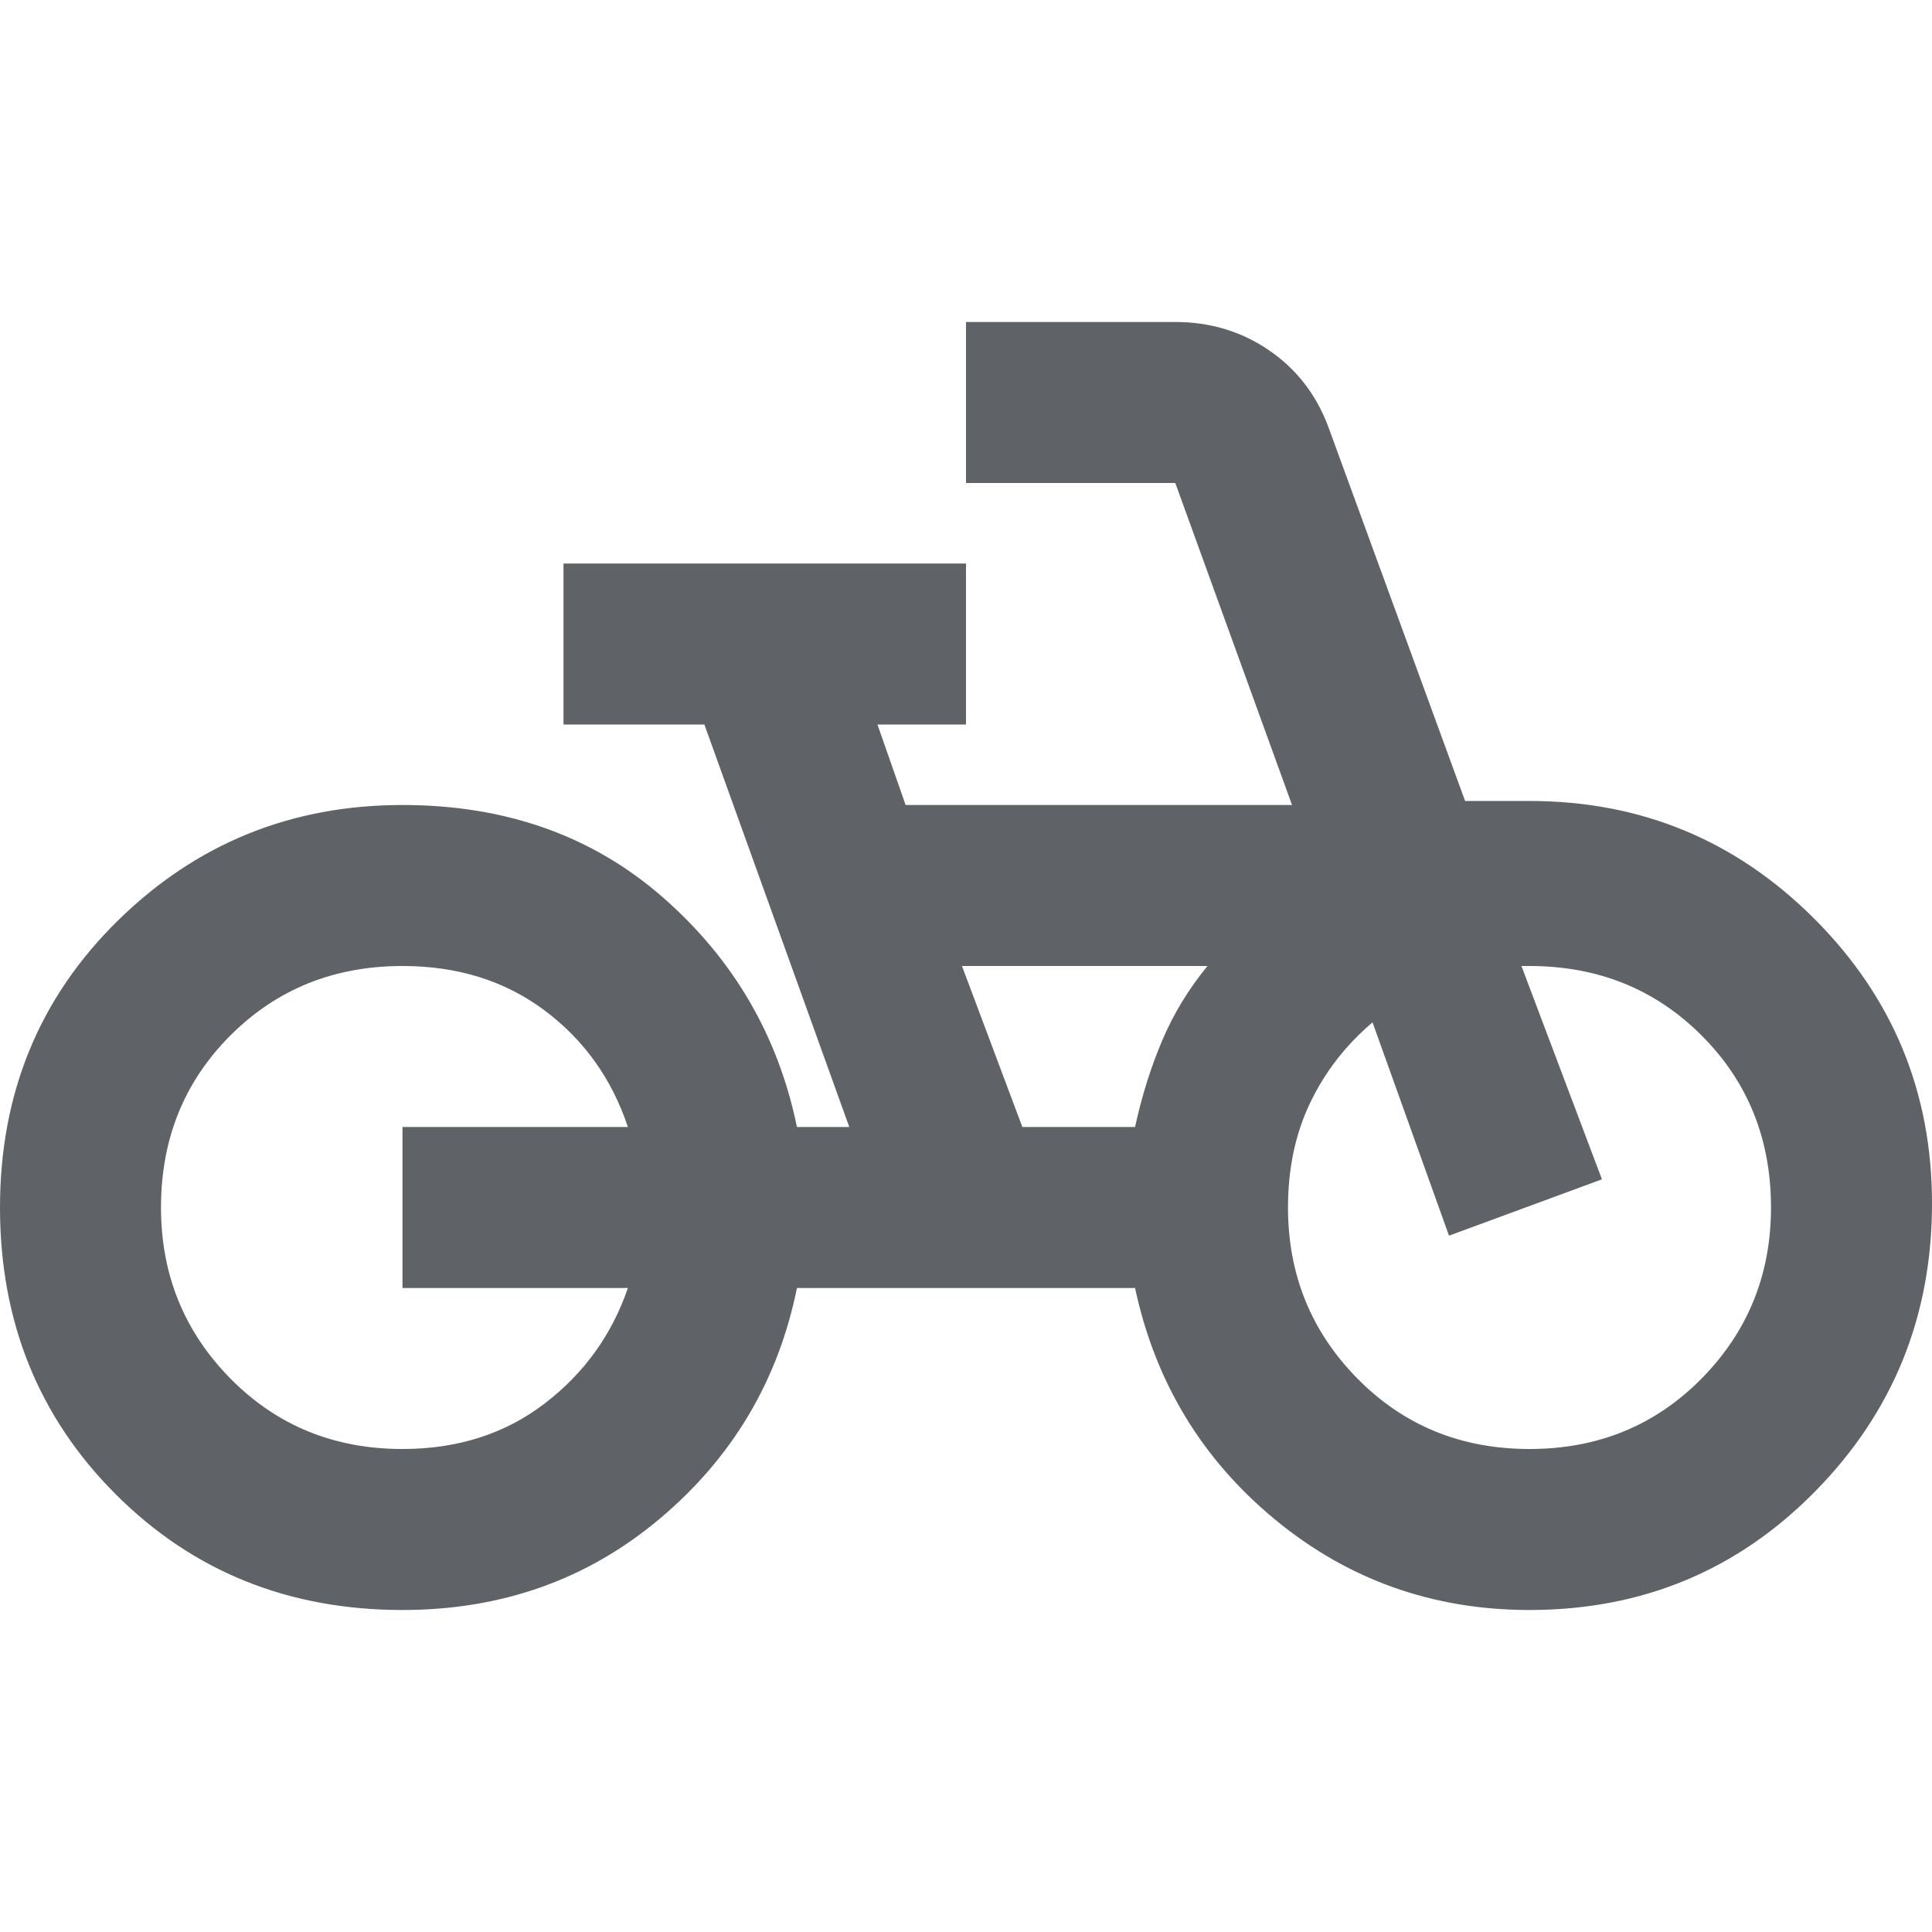
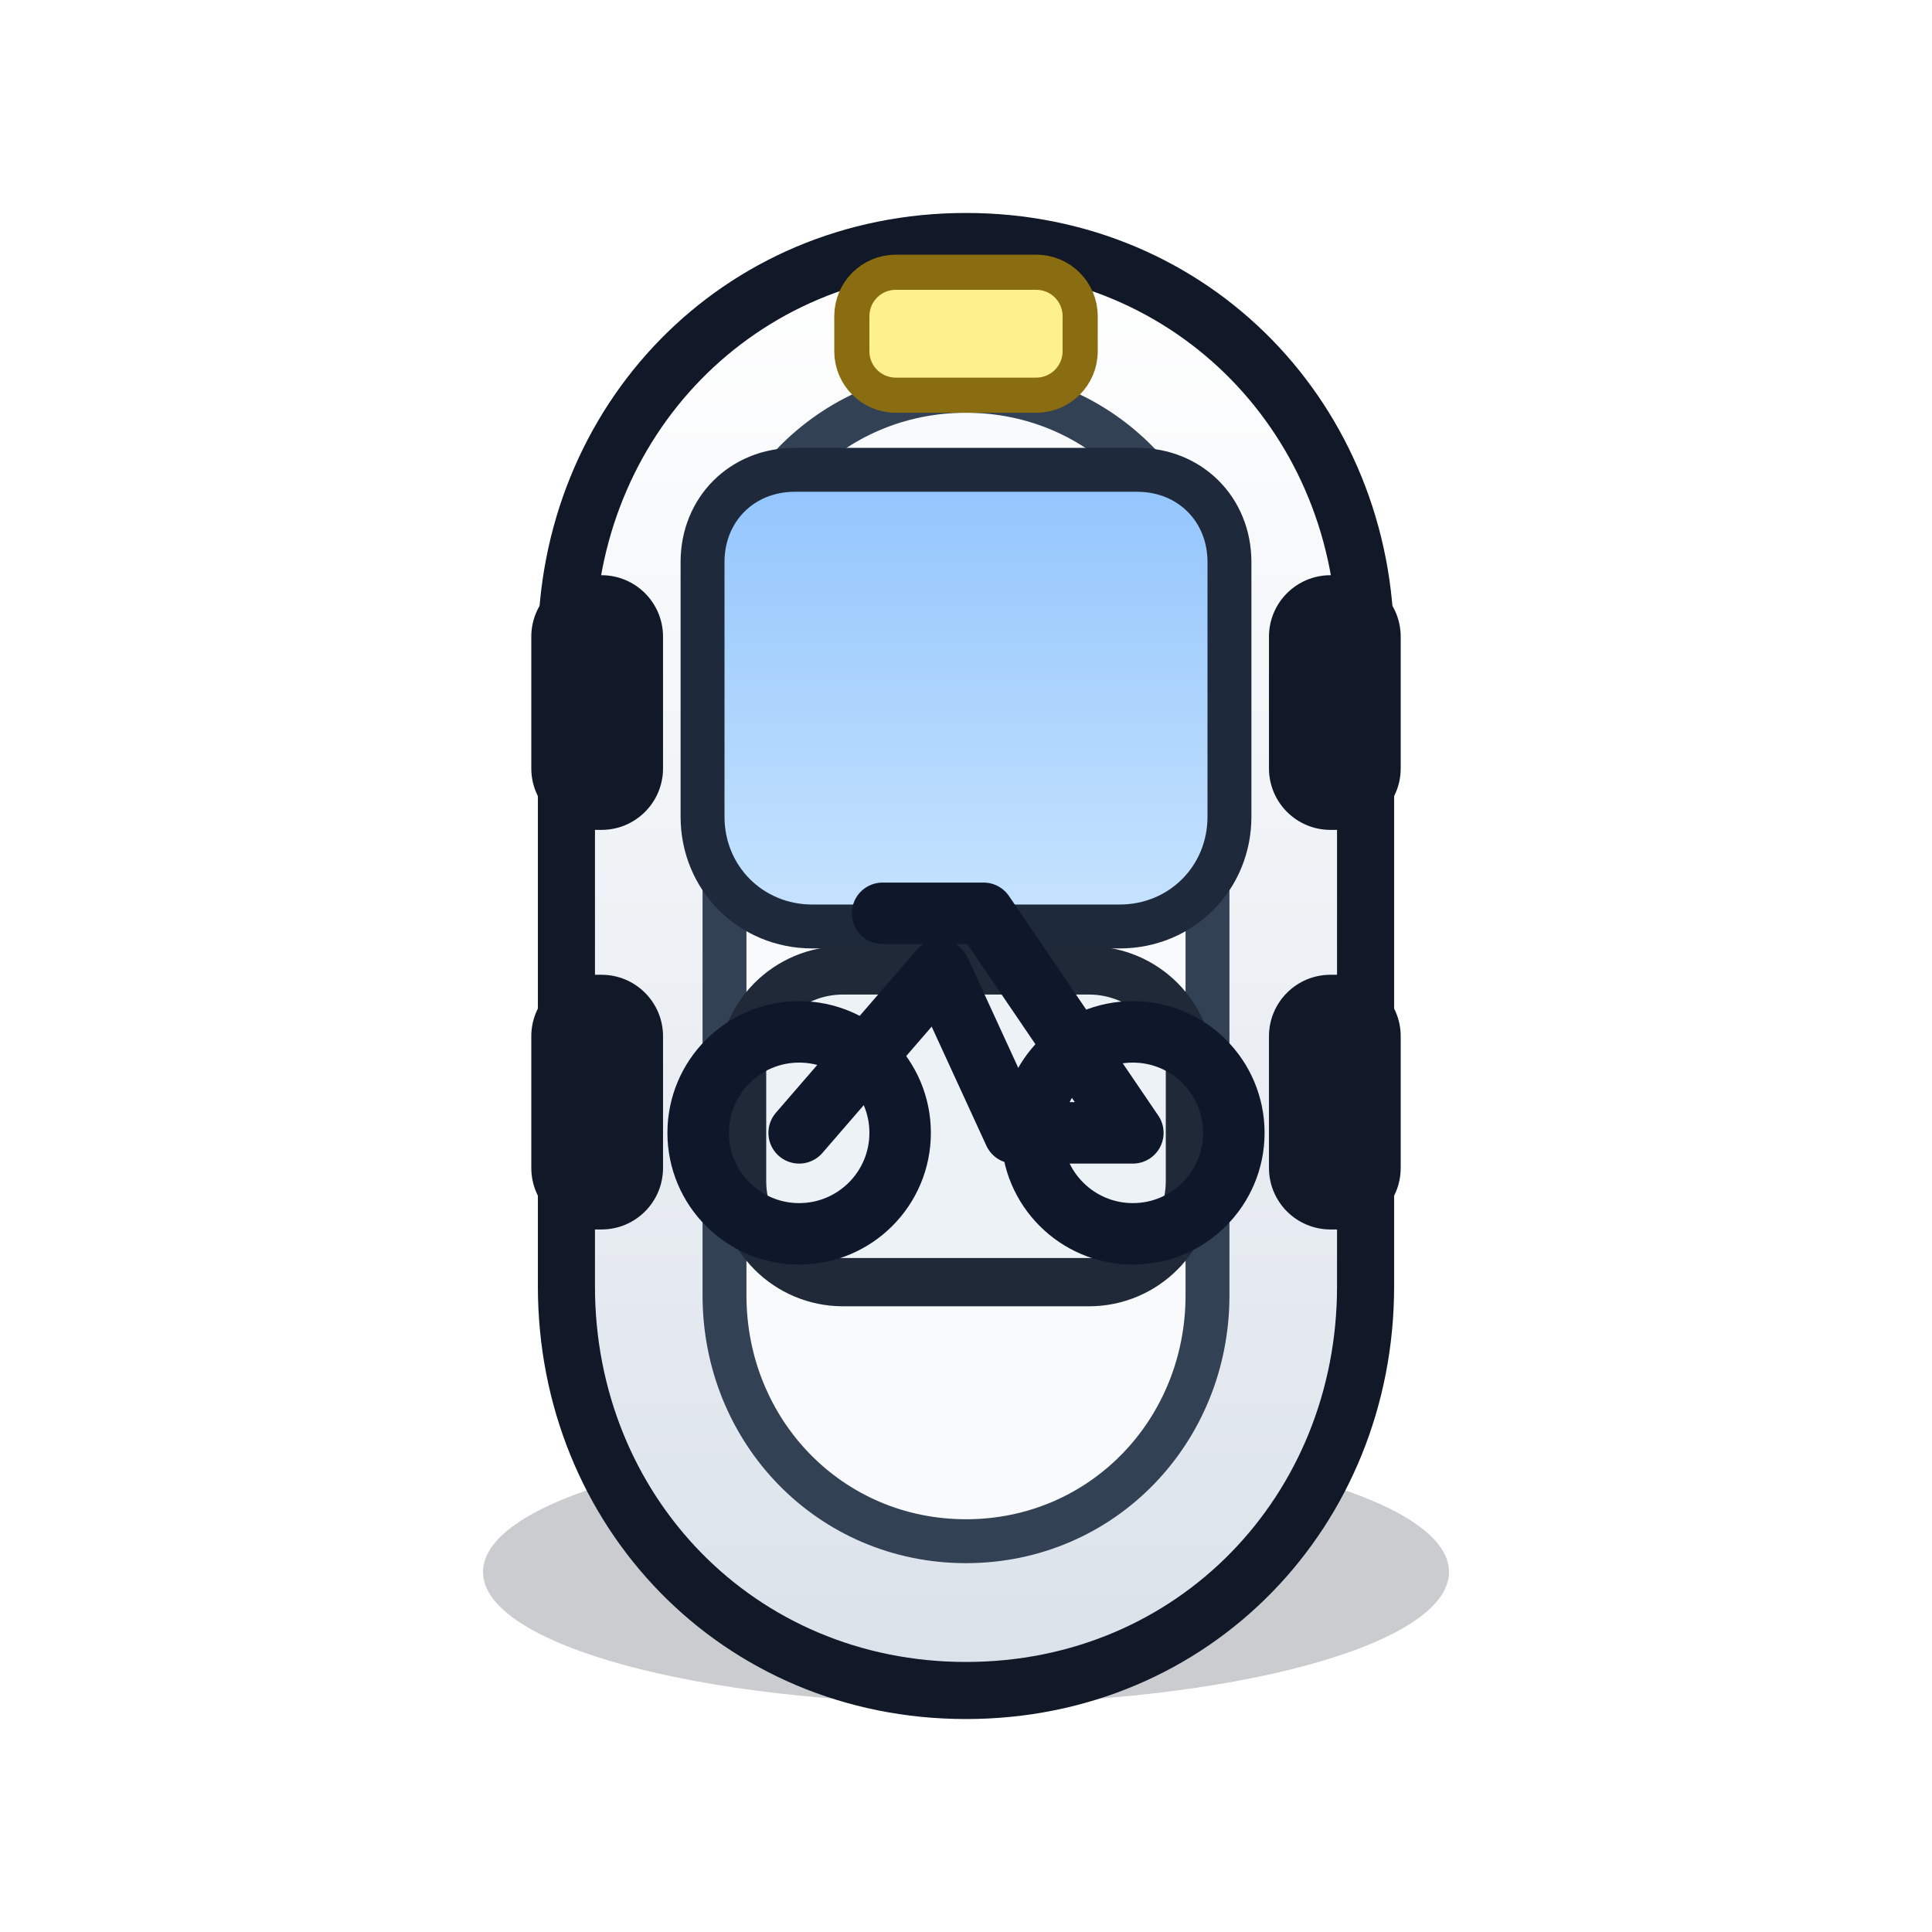
- <svg xmlns="http://www.w3.org/2000/svg" height="24px" viewBox="0 -960 960 960" width="24px" fill="#5f6368">
-   <path d="M200-160q-85 0-142.5-57.5T0-360q0-85 58.5-142.5T200-560q77 0 129.5 46T396-400h26l-72-200h-70v-80h200v80h-44l14 40h192l-58-160H480v-80h104q26 0 46.5 14t29.5 38l68 186h32q83 0 141.5 58.5T960-362q0 84-58 143t-142 59q-72 0-126.5-45T564-320H396q-14 69-68 114.5T200-160Zm0-80q41 0 70.5-22.5T312-320H200v-80h112q-12-36-41.5-58T200-480q-51 0-85.5 34.5T80-360q0 50 34.5 85t85.5 35Zm308-160h56q5-23 13.5-43t22.5-37H478l30 80Zm252 160q51 0 85.5-35t34.5-85q0-51-34.5-85.5T760-480h-4l40 106-76 28-38-106q-20 17-31 40t-11 52q0 50 34.5 85t85.5 35ZM196-360Zm564 0Z" />
+ <svg xmlns="http://www.w3.org/2000/svg" width="44" height="44" viewBox="0 0 44 44">
+   <defs>
+     <linearGradient id="body" x1="22" y1="6" x2="22" y2="38" gradientUnits="userSpaceOnUse">
+       <stop offset="0" stop-color="#ffffff" />
+       <stop offset="1" stop-color="#dbe2ea" />
+     </linearGradient>
+     <linearGradient id="glass" x1="22" y1="11" x2="22" y2="26" gradientUnits="userSpaceOnUse">
+       <stop offset="0" stop-color="#93c5fd" />
+       <stop offset="1" stop-color="#e0f2fe" />
+     </linearGradient>
+   </defs>
+   <ellipse cx="22" cy="35.8" rx="11" ry="3" fill="#0f172a" fill-opacity="0.22" />
+   <path d="M22 5.5C16.8 5.5 12.9 9.6 12.9 14.7V29.3C12.9 34.4 16.8 38.5 22 38.5C27.2 38.5 31.1 34.4 31.1 29.3V14.7C31.1 9.6 27.2 5.5 22 5.5Z" fill="url(#body)" stroke="#111827" stroke-width="1.3" />
+   <path d="M22 8.9C18.9 8.9 16.5 11.4 16.5 14.5V29.5C16.5 32.6 18.9 35.1 22 35.1C25.1 35.1 27.5 32.6 27.5 29.5V14.5C27.5 11.4 25.1 8.9 22 8.9Z" fill="#f8fafc" stroke="#334155" stroke-width="1" />
+   <path d="M18.1 10.7H25.9C27.1 10.7 28 11.6 28 12.8V18.6C28 20 26.9 21.1 25.5 21.1H18.5C17.1 21.1 16 20 16 18.6V12.8C16 11.6 16.9 10.7 18.1 10.7Z" fill="url(#glass)" stroke="#1e293b" stroke-width="1" />
+   <rect x="16.9" y="22.1" width="10.2" height="7.1" rx="2.3" fill="#edf2f7" stroke="#1f2937" stroke-width="1.1" />
+   <rect x="19.4" y="6.2" width="5.2" height="2.8" rx="1" fill="#fef08a" stroke="#8a6c11" stroke-width="0.8" />
+   <rect x="12.1" y="13.1" width="3" height="5.8" rx="1.4" fill="#111827" />
+   <rect x="28.9" y="13.1" width="3" height="5.8" rx="1.4" fill="#111827" />
+   <rect x="12.1" y="22.2" width="3" height="5.8" rx="1.4" fill="#111827" />
+   <rect x="28.9" y="22.2" width="3" height="5.8" rx="1.4" fill="#111827" />
+   <circle cx="18.2" cy="25.8" r="2.3" fill="none" stroke="#0f172a" stroke-width="1.4" />
+   <circle cx="25.8" cy="25.8" r="2.3" fill="none" stroke="#0f172a" stroke-width="1.4" />
+   <path d="M18.2 25.8L21.4 22.1L23.1 25.8H25.8L22.4 20.8H20.1" fill="none" stroke="#0f172a" stroke-width="1.4" stroke-linecap="round" stroke-linejoin="round" />
</svg>
